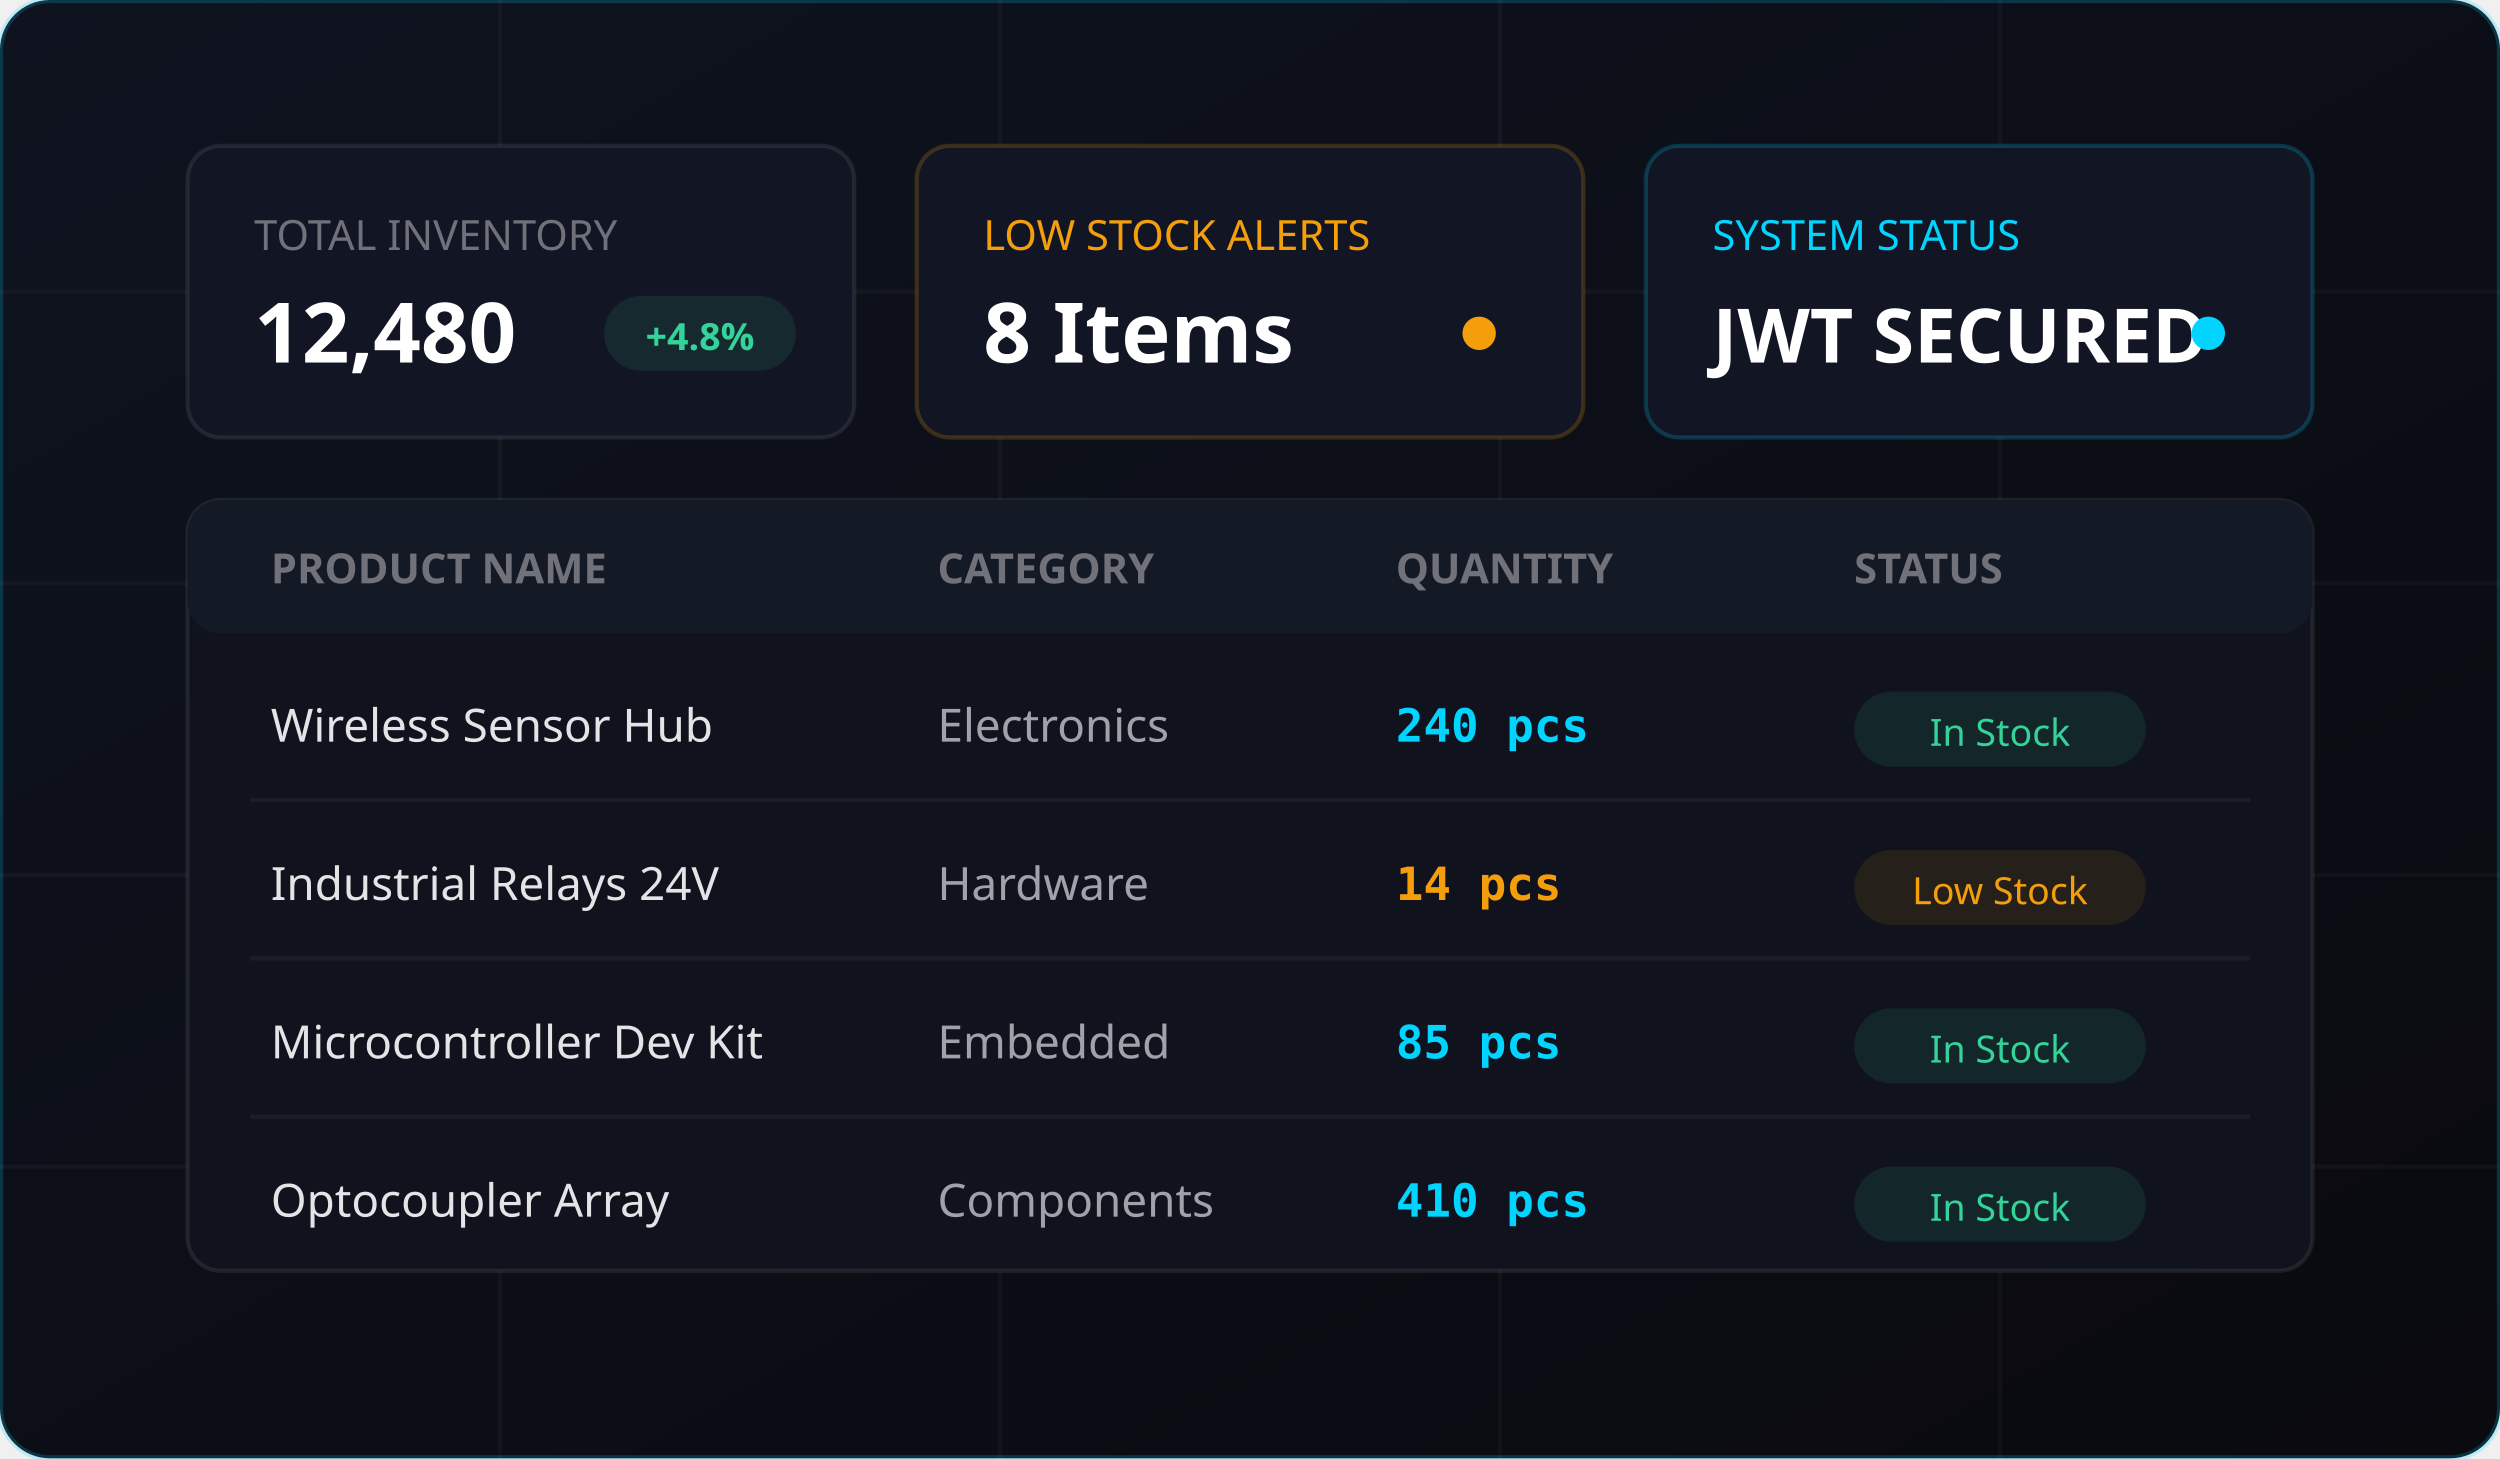
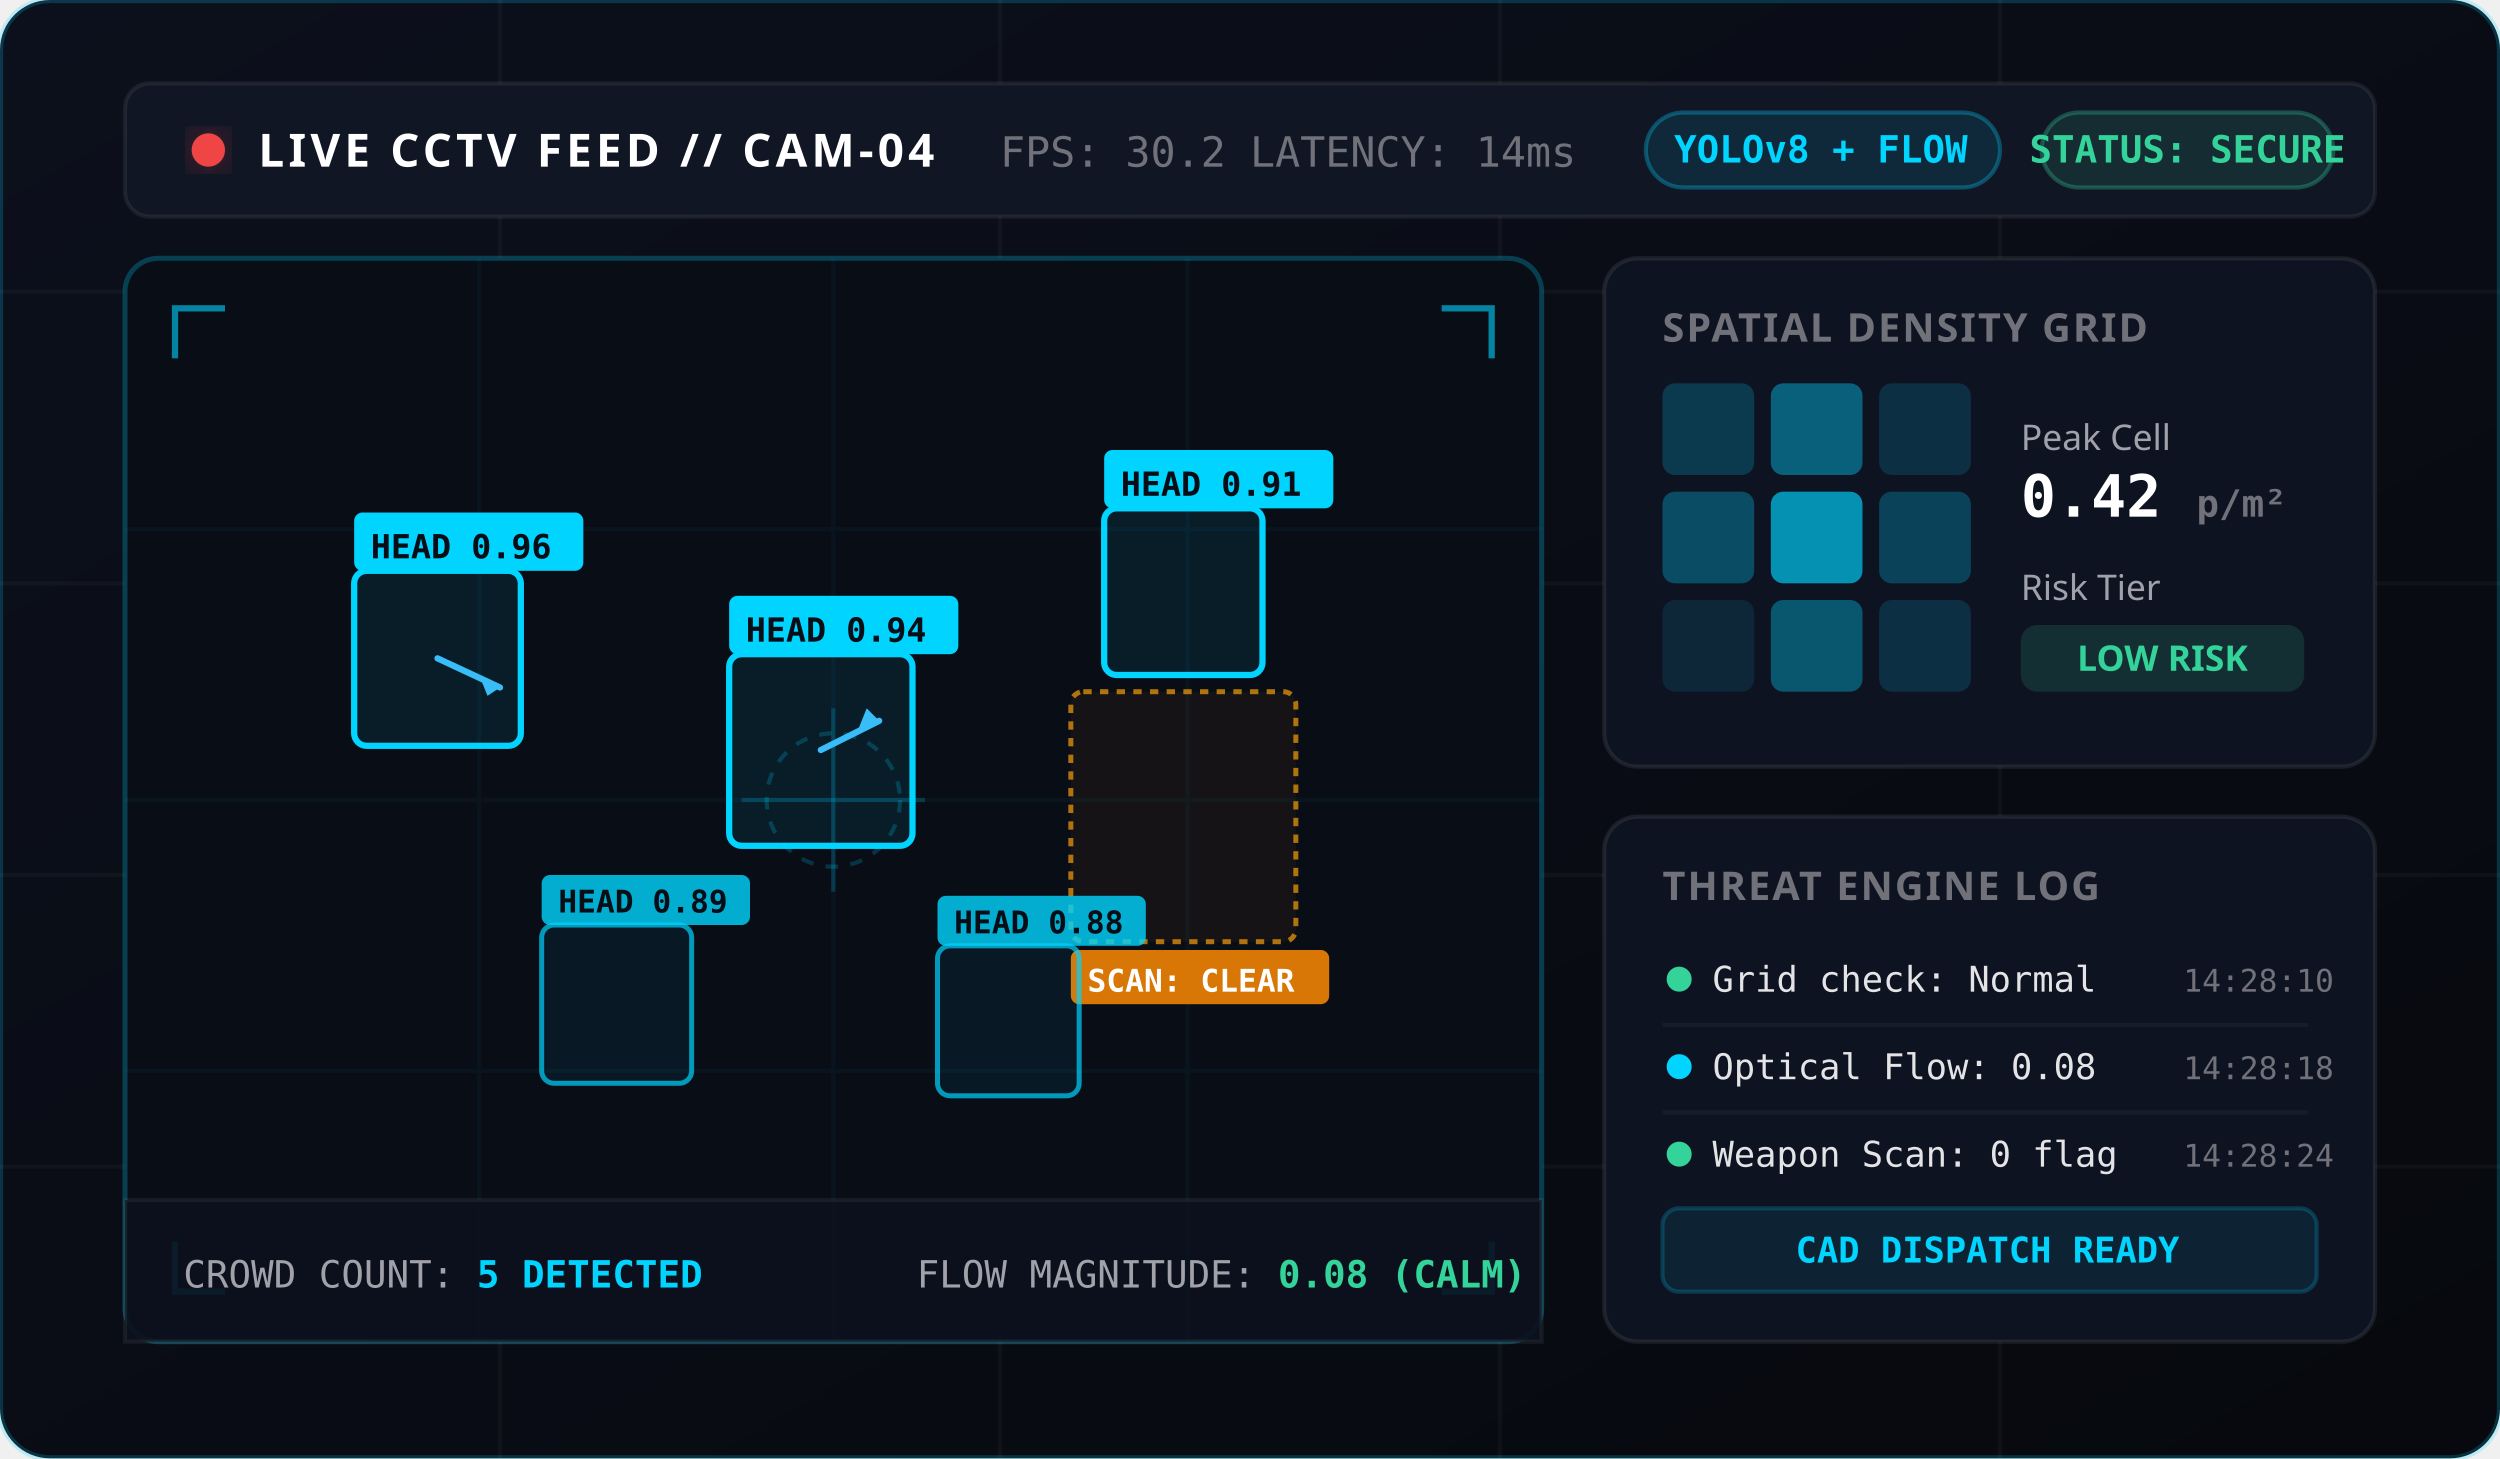
<svg xmlns="http://www.w3.org/2000/svg" viewBox="0 0 600 350" width="100%" height="100%">
  <defs>
    <linearGradient id="p3-bg" x1="0%" y1="0%" x2="100%" y2="100%">
-       <stop offset="0%" stop-color="#0e131f" />
-       <stop offset="100%" stop-color="#0a0a0f" />
+       <stop offset="0%" stop-color="#0c101c" />
+       <stop offset="100%" stop-color="#07090e" />
    </linearGradient>
    <linearGradient id="p3-accent" x1="0%" y1="0%" x2="100%" y2="100%">
      <stop offset="0%" stop-color="#00d4ff" />
      <stop offset="100%" stop-color="#0ea5e9" />
    </linearGradient>
+     <linearGradient id="p3-alert" x1="0%" y1="0%" x2="100%" y2="100%">
+       <stop offset="0%" stop-color="#ef4444" />
+       <stop offset="100%" stop-color="#dc2626" />
+     </linearGradient>
+     <linearGradient id="p3-warning" x1="0%" y1="0%" x2="100%" y2="100%">
+       <stop offset="0%" stop-color="#f59e0b" />
+       <stop offset="100%" stop-color="#d97706" />
+     </linearGradient>
+     <filter id="p3-glow" x="-20%" y="-20%" width="140%" height="140%">
+       <feGaussianBlur stdDeviation="6" result="blur" />
+       <feComposite in="SourceGraphic" in2="blur" operator="over" />
+     </filter>
  </defs>
  <rect width="600" height="350" rx="12" fill="url(#p3-bg)" stroke="rgba(0, 212, 255, 0.2)" stroke-width="1.5" />
  <path d="M0 70 H600 M0 140 H600 M0 210 H600 M0 280 H600 M120 0 V350 M240 0 V350 M360 0 V350 M480 0 V350" stroke="rgba(255,255,255,0.03)" stroke-width="1" />
-   <g transform="translate(45, 35)">
+   <g transform="translate(30, 20)">
+     <rect width="540" height="32" rx="6" fill="#111625" stroke="rgba(255,255,255,0.07)" stroke-width="1" />
+     <circle cx="20" cy="16" r="4" fill="#ef4444" filter="url(#p3-glow)" />
+     <text x="32" y="20" fill="#ffffff" font-family="'Geist', 'Segoe UI', sans-serif" font-size="11" font-weight="700" letter-spacing="1">LIVE CCTV FEED // CAM-04</text>
+     <text x="210" y="20" fill="#71717a" font-family="'Geist', monospace, sans-serif" font-size="10">FPS: 30.2</text>
+     <text x="270" y="20" fill="#71717a" font-family="'Geist', monospace, sans-serif" font-size="10">LATENCY: 14ms</text>
+     <rect x="365" y="7" width="85" height="18" rx="9" fill="rgba(0, 212, 255, 0.1)" stroke="rgba(0, 212, 255, 0.3)" stroke-width="1" />
+     <text x="407" y="19" fill="#00d4ff" font-family="'Geist', monospace, sans-serif" font-size="9" font-weight="600" text-anchor="middle">YOLOv8 + FLOW</text>
+     <rect x="460" y="7" width="70" height="18" rx="9" fill="rgba(52, 211, 153, 0.12)" stroke="rgba(52, 211, 153, 0.3)" stroke-width="1" />
+     <text x="495" y="19" fill="#34d399" font-family="'Geist', monospace, sans-serif" font-size="9" font-weight="600" text-anchor="middle">STATUS: SECURE</text>
+   </g>
+   <g transform="translate(30, 62)">
+     <rect width="340" height="260" rx="8" fill="#090d16" stroke="rgba(0, 212, 255, 0.25)" stroke-width="1.2" />
+     <path d="M0 65 H340 M0 130 H340 M0 195 H340 M85 0 V260 M170 0 V260 M255 0 V260" stroke="rgba(0, 212, 255, 0.04)" stroke-width="1" />
+     <path d="M12 24 V12 H24 M316 12 H328 V24 M12 236 V248 H24 M316 248 H328 V236" stroke="#00d4ff" stroke-width="1.5" fill="none" opacity="0.6" />
+     <circle cx="170" cy="130" r="16" fill="none" stroke="rgba(0, 212, 255, 0.2)" stroke-width="1" stroke-dasharray="3,3" />
+     <line x1="170" y1="108" x2="170" y2="152" stroke="rgba(0, 212, 255, 0.2)" stroke-width="1" />
+     <line x1="148" y1="130" x2="192" y2="130" stroke="rgba(0, 212, 255, 0.2)" stroke-width="1" />
+     <g transform="translate(55, 75)">
+       <rect width="40" height="42" rx="3" fill="rgba(0, 212, 255, 0.08)" stroke="#00d4ff" stroke-width="1.5" />
+       <rect x="0" y="-14" width="55" height="14" rx="2" fill="#00d4ff" />
+       <text x="4" y="-3" fill="#090d16" font-family="'Geist', monospace, sans-serif" font-size="8" font-weight="700">HEAD 0.96</text>
+       <line x1="20" y1="21" x2="35" y2="28" stroke="#38bdf8" stroke-width="1.5" stroke-linecap="round" />
+       <polygon points="35,28 30,25 32,30" fill="#38bdf8" />
+     </g>
+     <g transform="translate(145, 95)">
+       <rect width="44" height="46" rx="3" fill="rgba(0, 212, 255, 0.08)" stroke="#00d4ff" stroke-width="1.5" />
+       <rect x="0" y="-14" width="55" height="14" rx="2" fill="#00d4ff" />
+       <text x="4" y="-3" fill="#090d16" font-family="'Geist', monospace, sans-serif" font-size="8" font-weight="700">HEAD 0.94</text>
+       <line x1="22" y1="23" x2="36" y2="16" stroke="#38bdf8" stroke-width="1.5" stroke-linecap="round" />
+       <polygon points="36,16 31,18 33,13" fill="#38bdf8" />
+     </g>
+     <g transform="translate(235, 60)">
+       <rect width="38" height="40" rx="3" fill="rgba(0, 212, 255, 0.08)" stroke="#00d4ff" stroke-width="1.5" />
+       <rect x="0" y="-14" width="55" height="14" rx="2" fill="#00d4ff" />
+       <text x="4" y="-3" fill="#090d16" font-family="'Geist', monospace, sans-serif" font-size="8" font-weight="700">HEAD 0.91</text>
+       <rect x="-8" y="44" width="54" height="60" rx="3" fill="rgba(245, 158, 11, 0.05)" stroke="rgba(245, 158, 11, 0.7)" stroke-width="1.2" stroke-dasharray="2,2" />
+       <rect x="-8" y="106" width="62" height="13" rx="2" fill="#d97706" />
+       <text x="-4" y="116" fill="#ffffff" font-family="'Geist', monospace, sans-serif" font-size="7.5" font-weight="700">SCAN: CLEAR</text>
+     </g>
+     <g transform="translate(100, 160)">
+       <rect width="36" height="38" rx="3" fill="rgba(0, 212, 255, 0.06)" stroke="#00d4ff" stroke-width="1.2" stroke-opacity="0.7" />
+       <rect x="0" y="-12" width="50" height="12" rx="2" fill="rgba(0, 212, 255, 0.8)" />
+       <text x="4" y="-3" fill="#090d16" font-family="'Geist', monospace, sans-serif" font-size="7.5" font-weight="700">HEAD 0.89</text>
+     </g>
+     <g transform="translate(195, 165)">
+       <rect width="34" height="36" rx="3" fill="rgba(0, 212, 255, 0.06)" stroke="#00d4ff" stroke-width="1.2" stroke-opacity="0.7" />
+       <rect x="0" y="-12" width="50" height="12" rx="2" fill="rgba(0, 212, 255, 0.8)" />
+       <text x="4" y="-3" fill="#090d16" font-family="'Geist', monospace, sans-serif" font-size="7.5" font-weight="700">HEAD 0.88</text>
+     </g>
+     <rect y="226" width="340" height="34" rx="0 0 8 8" fill="#0c111d" fill-opacity="0.9" stroke="rgba(255,255,255,0.06)" stroke-width="1" />
+     <text x="14" y="247" fill="#a1a1aa" font-family="'Geist', monospace, sans-serif" font-size="9">CROWD COUNT: <tspan fill="#00d4ff" font-weight="700">5 DETECTED</tspan>
+     </text>
+     <text x="190" y="247" fill="#a1a1aa" font-family="'Geist', monospace, sans-serif" font-size="9">FLOW MAGNITUDE: <tspan fill="#34d399" font-weight="700">0.08 (CALM)</tspan>
+     </text>
+   </g>
+   <g transform="translate(385, 62)">
    <g transform="translate(0, 0)">
-       <rect width="160" height="70" rx="8" fill="#121624" stroke="rgba(255,255,255,0.08)" />
-       <text x="16" y="25" fill="#71717a" font-family="'Geist', sans-serif" font-size="10" font-weight="500">TOTAL INVENTORY</text>
-       <text x="16" y="52" fill="#ffffff" font-family="'Geist', sans-serif" font-size="20" font-weight="700">12,480</text>
-       <rect x="100" y="36" width="46" height="18" rx="9" fill="rgba(52, 211, 153, 0.1)" />
-       <text x="123" y="49" fill="#34d399" font-family="'Geist', sans-serif" font-size="9" font-weight="600" text-anchor="middle">+4.8%</text>
+       <rect width="185" height="122" rx="8" fill="#0e1322" stroke="rgba(255,255,255,0.08)" stroke-width="1" />
+       <text x="14" y="20" fill="#71717a" font-family="'Geist', sans-serif" font-size="9.5" font-weight="600" letter-spacing="0.5">SPATIAL DENSITY GRID</text>
+       <g transform="translate(14, 30)">
+         <rect x="0" y="0" width="22" height="22" rx="3" fill="#00d4ff" fill-opacity="0.2" />
+         <rect x="26" y="0" width="22" height="22" rx="3" fill="#00d4ff" fill-opacity="0.4" />
+         <rect x="52" y="0" width="22" height="22" rx="3" fill="#00d4ff" fill-opacity="0.15" />
+         <rect x="0" y="26" width="22" height="22" rx="3" fill="#00d4ff" fill-opacity="0.3" />
+         <rect x="26" y="26" width="22" height="22" rx="3" fill="#00d4ff" fill-opacity="0.65" />
+         <rect x="52" y="26" width="22" height="22" rx="3" fill="#00d4ff" fill-opacity="0.25" />
+         <rect x="0" y="52" width="22" height="22" rx="3" fill="#00d4ff" fill-opacity="0.1" />
+         <rect x="26" y="52" width="22" height="22" rx="3" fill="#00d4ff" fill-opacity="0.35" />
+         <rect x="52" y="52" width="22" height="22" rx="3" fill="#00d4ff" fill-opacity="0.15" />
+       </g>
+       <g transform="translate(100, 32)">
+         <text x="0" y="14" fill="#a1a1aa" font-family="'Geist', sans-serif" font-size="8.5">Peak Cell</text>
+         <text x="0" y="30" fill="#ffffff" font-family="'Geist', monospace, sans-serif" font-size="14" font-weight="700">0.42 <tspan font-size="9" fill="#71717a">p/m²</tspan>
+         </text>
+         <text x="0" y="50" fill="#a1a1aa" font-family="'Geist', sans-serif" font-size="8.5">Risk Tier</text>
+         <rect x="0" y="56" width="68" height="16" rx="4" fill="rgba(52, 211, 153, 0.15)" />
+         <text x="34" y="67" fill="#34d399" font-family="'Geist', sans-serif" font-size="8.5" font-weight="600" text-anchor="middle">LOW RISK</text>
+       </g>
    </g>
-     <g transform="translate(175, 0)">
-       <rect width="160" height="70" rx="8" fill="#121624" stroke="rgba(245, 158, 11, 0.2)" />
-       <text x="16" y="25" fill="#f59e0b" font-family="'Geist', sans-serif" font-size="10" font-weight="500">LOW STOCK ALERTS</text>
-       <text x="16" y="52" fill="#ffffff" font-family="'Geist', sans-serif" font-size="20" font-weight="700">8 Items</text>
-       <circle cx="135" cy="45" r="4" fill="#f59e0b" />
-     </g>
-     <g transform="translate(350, 0)">
-       <rect width="160" height="70" rx="8" fill="#121624" stroke="rgba(0, 212, 255, 0.2)" />
-       <text x="16" y="25" fill="#00d4ff" font-family="'Geist', sans-serif" font-size="10" font-weight="500">SYSTEM STATUS</text>
-       <text x="16" y="52" fill="#ffffff" font-family="'Geist', sans-serif" font-size="18" font-weight="700">JWT SECURED</text>
-       <circle cx="135" cy="45" r="4" fill="#00d4ff" />
-     </g>
-     <g transform="translate(0, 85)">
-       <rect width="510" height="185" rx="8" fill="#10131d" stroke="rgba(255, 255, 255, 0.08)" />
-       <rect width="510" height="32" rx="8" fill="#141926" />
-       <text x="20" y="20" fill="#71717a" font-family="'Geist', sans-serif" font-size="10" font-weight="600">PRODUCT NAME</text>
-       <text x="180" y="20" fill="#71717a" font-family="'Geist', sans-serif" font-size="10" font-weight="600">CATEGORY</text>
-       <text x="290" y="20" fill="#71717a" font-family="'Geist', sans-serif" font-size="10" font-weight="600">QUANTITY</text>
-       <text x="400" y="20" fill="#71717a" font-family="'Geist', sans-serif" font-size="10" font-weight="600">STATUS</text>
-       <text x="20" y="58" fill="#e4e4e7" font-family="'Geist', sans-serif" font-size="11" font-weight="500">Wireless Sensor Hub</text>
-       <text x="180" y="58" fill="#a1a1aa" font-family="'Geist', sans-serif" font-size="11">Electronics</text>
-       <text x="290" y="58" fill="#00d4ff" font-family="'Geist', monospace, sans-serif" font-size="11" font-weight="600">240 pcs</text>
-       <rect x="400" y="46" width="70" height="18" rx="9" fill="rgba(52, 211, 153, 0.1)" />
-       <text x="435" y="59" fill="#34d399" font-family="'Geist', sans-serif" font-size="9" text-anchor="middle">In Stock</text>
-       <line x1="15" y1="72" x2="495" y2="72" stroke="rgba(255,255,255,0.05)" stroke-width="1" />
-       <text x="20" y="96" fill="#e4e4e7" font-family="'Geist', sans-serif" font-size="11" font-weight="500">Industrial Relays 24V</text>
-       <text x="180" y="96" fill="#a1a1aa" font-family="'Geist', sans-serif" font-size="11">Hardware</text>
-       <text x="290" y="96" fill="#f59e0b" font-family="'Geist', monospace, sans-serif" font-size="11" font-weight="600">14 pcs</text>
-       <rect x="400" y="84" width="70" height="18" rx="9" fill="rgba(245, 158, 11, 0.1)" />
-       <text x="435" y="97" fill="#f59e0b" font-family="'Geist', sans-serif" font-size="9" text-anchor="middle">Low Stock</text>
-       <line x1="15" y1="110" x2="495" y2="110" stroke="rgba(255,255,255,0.05)" stroke-width="1" />
-       <text x="20" y="134" fill="#e4e4e7" font-family="'Geist', sans-serif" font-size="11" font-weight="500">Microcontroller Dev Kit</text>
-       <text x="180" y="134" fill="#a1a1aa" font-family="'Geist', sans-serif" font-size="11">Embedded</text>
-       <text x="290" y="134" fill="#00d4ff" font-family="'Geist', monospace, sans-serif" font-size="11" font-weight="600">85 pcs</text>
-       <rect x="400" y="122" width="70" height="18" rx="9" fill="rgba(52, 211, 153, 0.1)" />
-       <text x="435" y="135" fill="#34d399" font-family="'Geist', sans-serif" font-size="9" text-anchor="middle">In Stock</text>
-       <line x1="15" y1="148" x2="495" y2="148" stroke="rgba(255,255,255,0.05)" stroke-width="1" />
-       <text x="20" y="172" fill="#e4e4e7" font-family="'Geist', sans-serif" font-size="11" font-weight="500">Optocoupler Array</text>
-       <text x="180" y="172" fill="#a1a1aa" font-family="'Geist', sans-serif" font-size="11">Components</text>
-       <text x="290" y="172" fill="#00d4ff" font-family="'Geist', monospace, sans-serif" font-size="11" font-weight="600">410 pcs</text>
-       <rect x="400" y="160" width="70" height="18" rx="9" fill="rgba(52, 211, 153, 0.1)" />
-       <text x="435" y="173" fill="#34d399" font-family="'Geist', sans-serif" font-size="9" text-anchor="middle">In Stock</text>
+     <g transform="translate(0, 134)">
+       <rect width="185" height="126" rx="8" fill="#0e1322" stroke="rgba(255,255,255,0.08)" stroke-width="1" />
+       <text x="14" y="20" fill="#71717a" font-family="'Geist', sans-serif" font-size="9.5" font-weight="600" letter-spacing="0.5">THREAT ENGINE LOG</text>
+       <g transform="translate(14, 30)">
+         <circle cx="4" cy="9" r="3" fill="#34d399" />
+         <text x="12" y="12" fill="#e4e4e7" font-family="'Geist', monospace, sans-serif" font-size="8.5">Grid check: Normal</text>
+         <text x="125" y="12" fill="#71717a" font-family="'Geist', monospace, sans-serif" font-size="7.5">14:28:10</text>
+         <line x1="0" y1="20" x2="155" y2="20" stroke="rgba(255,255,255,0.04)" stroke-width="1" />
+         <circle cx="4" cy="30" r="3" fill="#00d4ff" />
+         <text x="12" y="33" fill="#e4e4e7" font-family="'Geist', monospace, sans-serif" font-size="8.5">Optical Flow: 0.08</text>
+         <text x="125" y="33" fill="#71717a" font-family="'Geist', monospace, sans-serif" font-size="7.5">14:28:18</text>
+         <line x1="0" y1="41" x2="155" y2="41" stroke="rgba(255,255,255,0.04)" stroke-width="1" />
+         <circle cx="4" cy="51" r="3" fill="#34d399" />
+         <text x="12" y="54" fill="#e4e4e7" font-family="'Geist', monospace, sans-serif" font-size="8.5">Weapon Scan: 0 flag</text>
+         <text x="125" y="54" fill="#71717a" font-family="'Geist', monospace, sans-serif" font-size="7.5">14:28:24</text>
+       </g>
+       <rect x="14" y="94" width="157" height="20" rx="4" fill="rgba(0, 212, 255, 0.08)" stroke="rgba(0, 212, 255, 0.2)" stroke-width="1" />
+       <text x="92" y="107" fill="#00d4ff" font-family="'Geist', monospace, sans-serif" font-size="8.5" font-weight="600" text-anchor="middle">CAD DISPATCH READY</text>
    </g>
  </g>
</svg>
